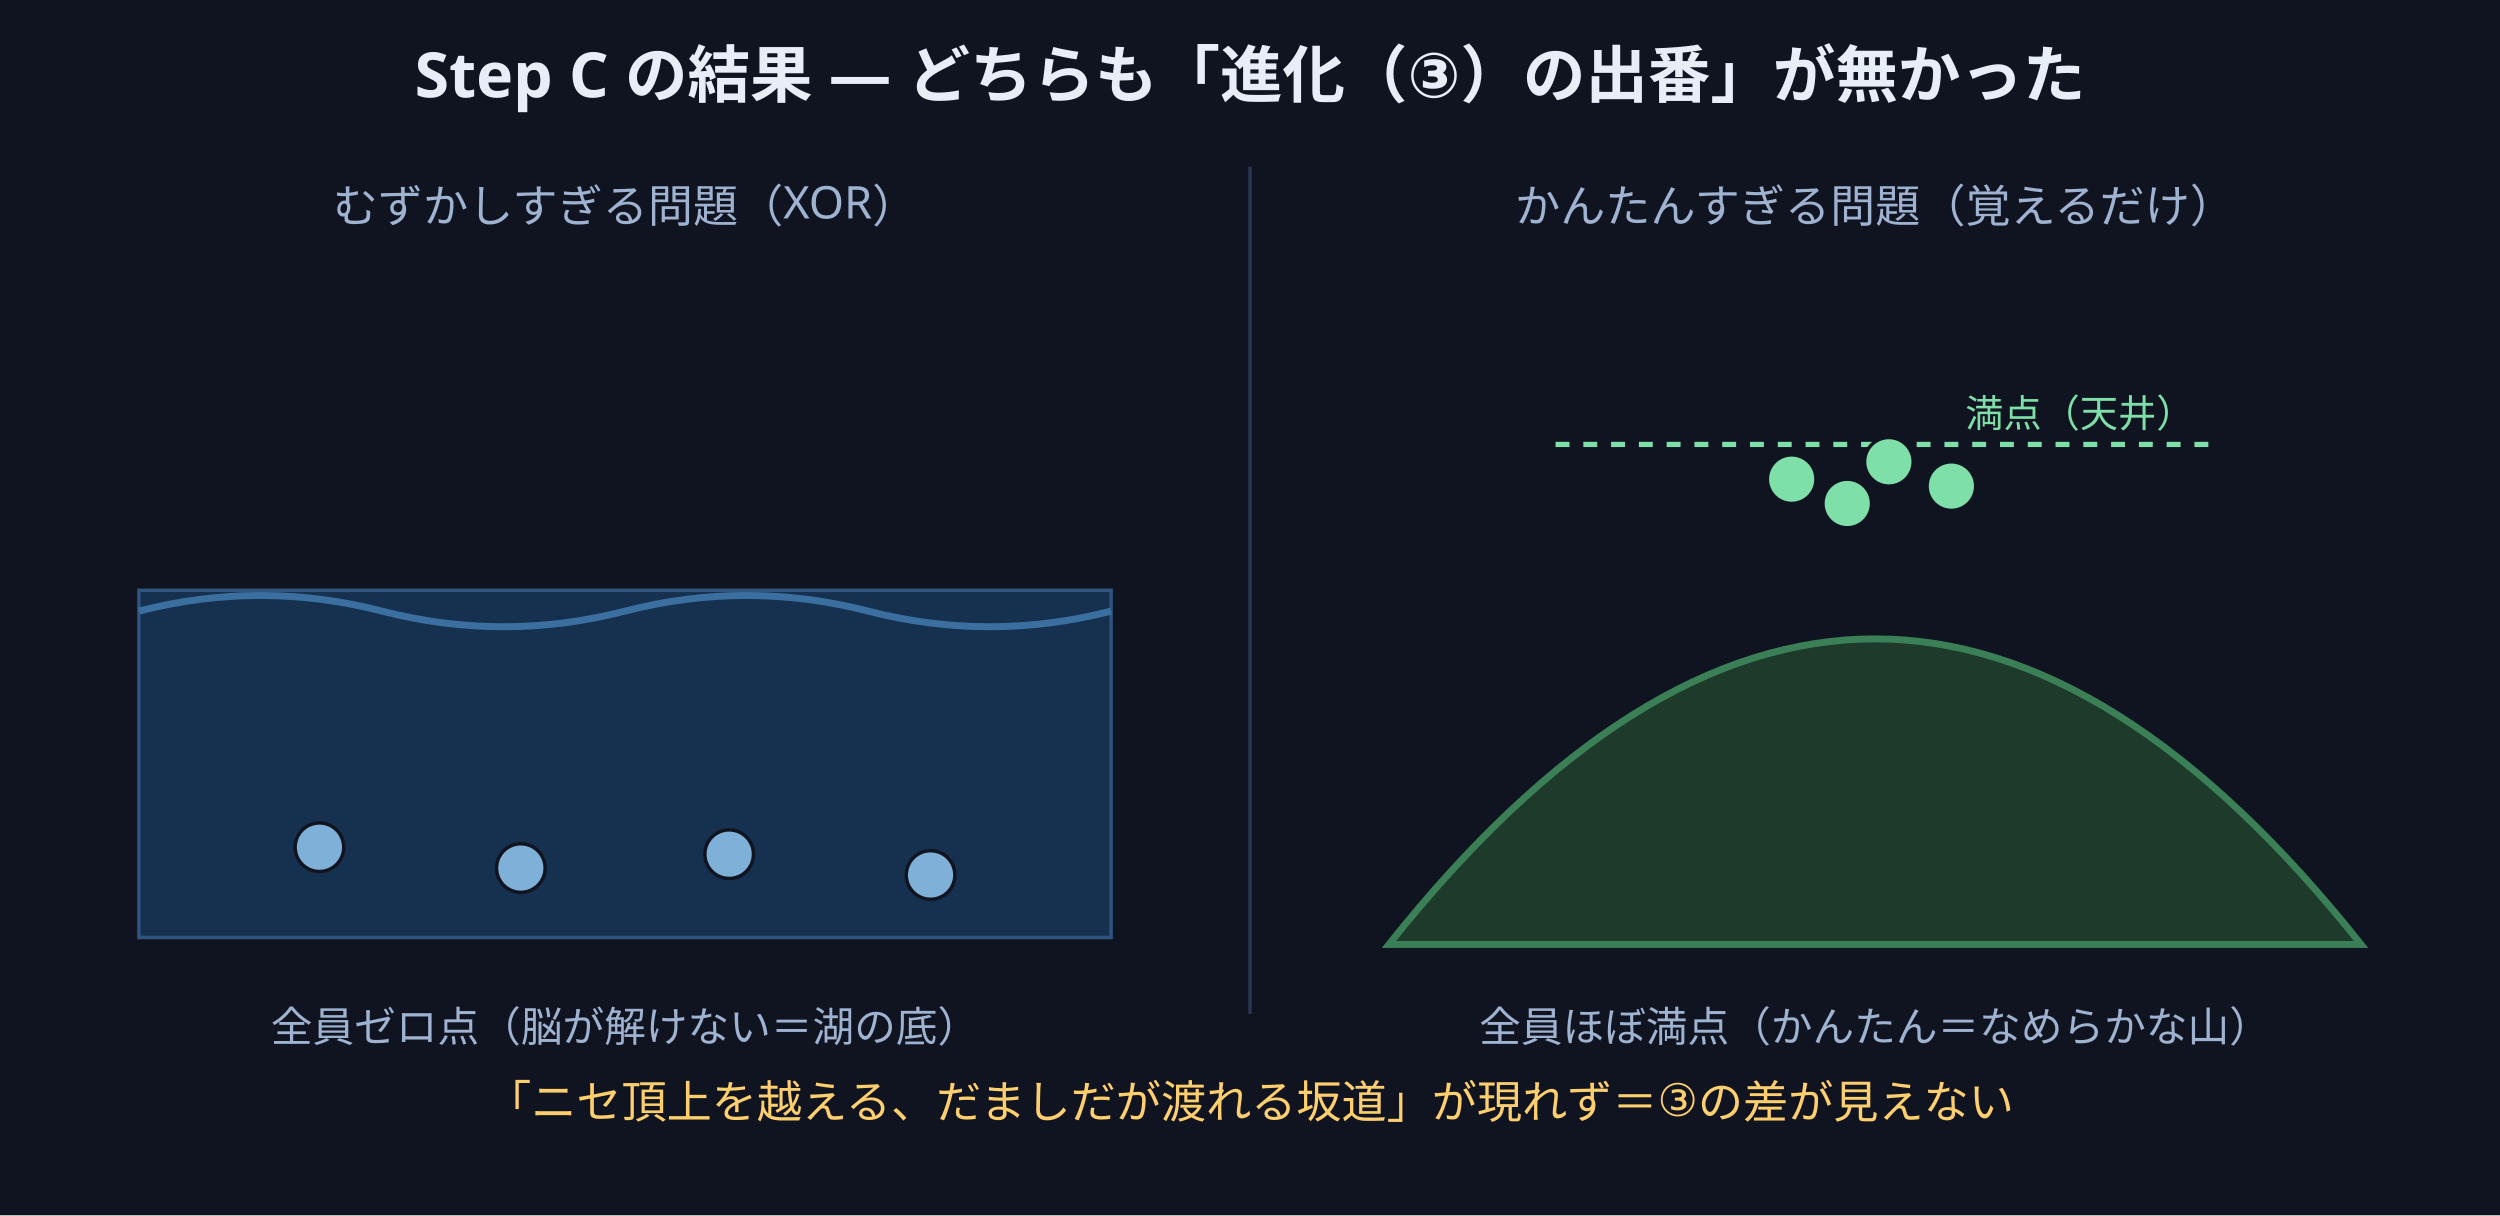
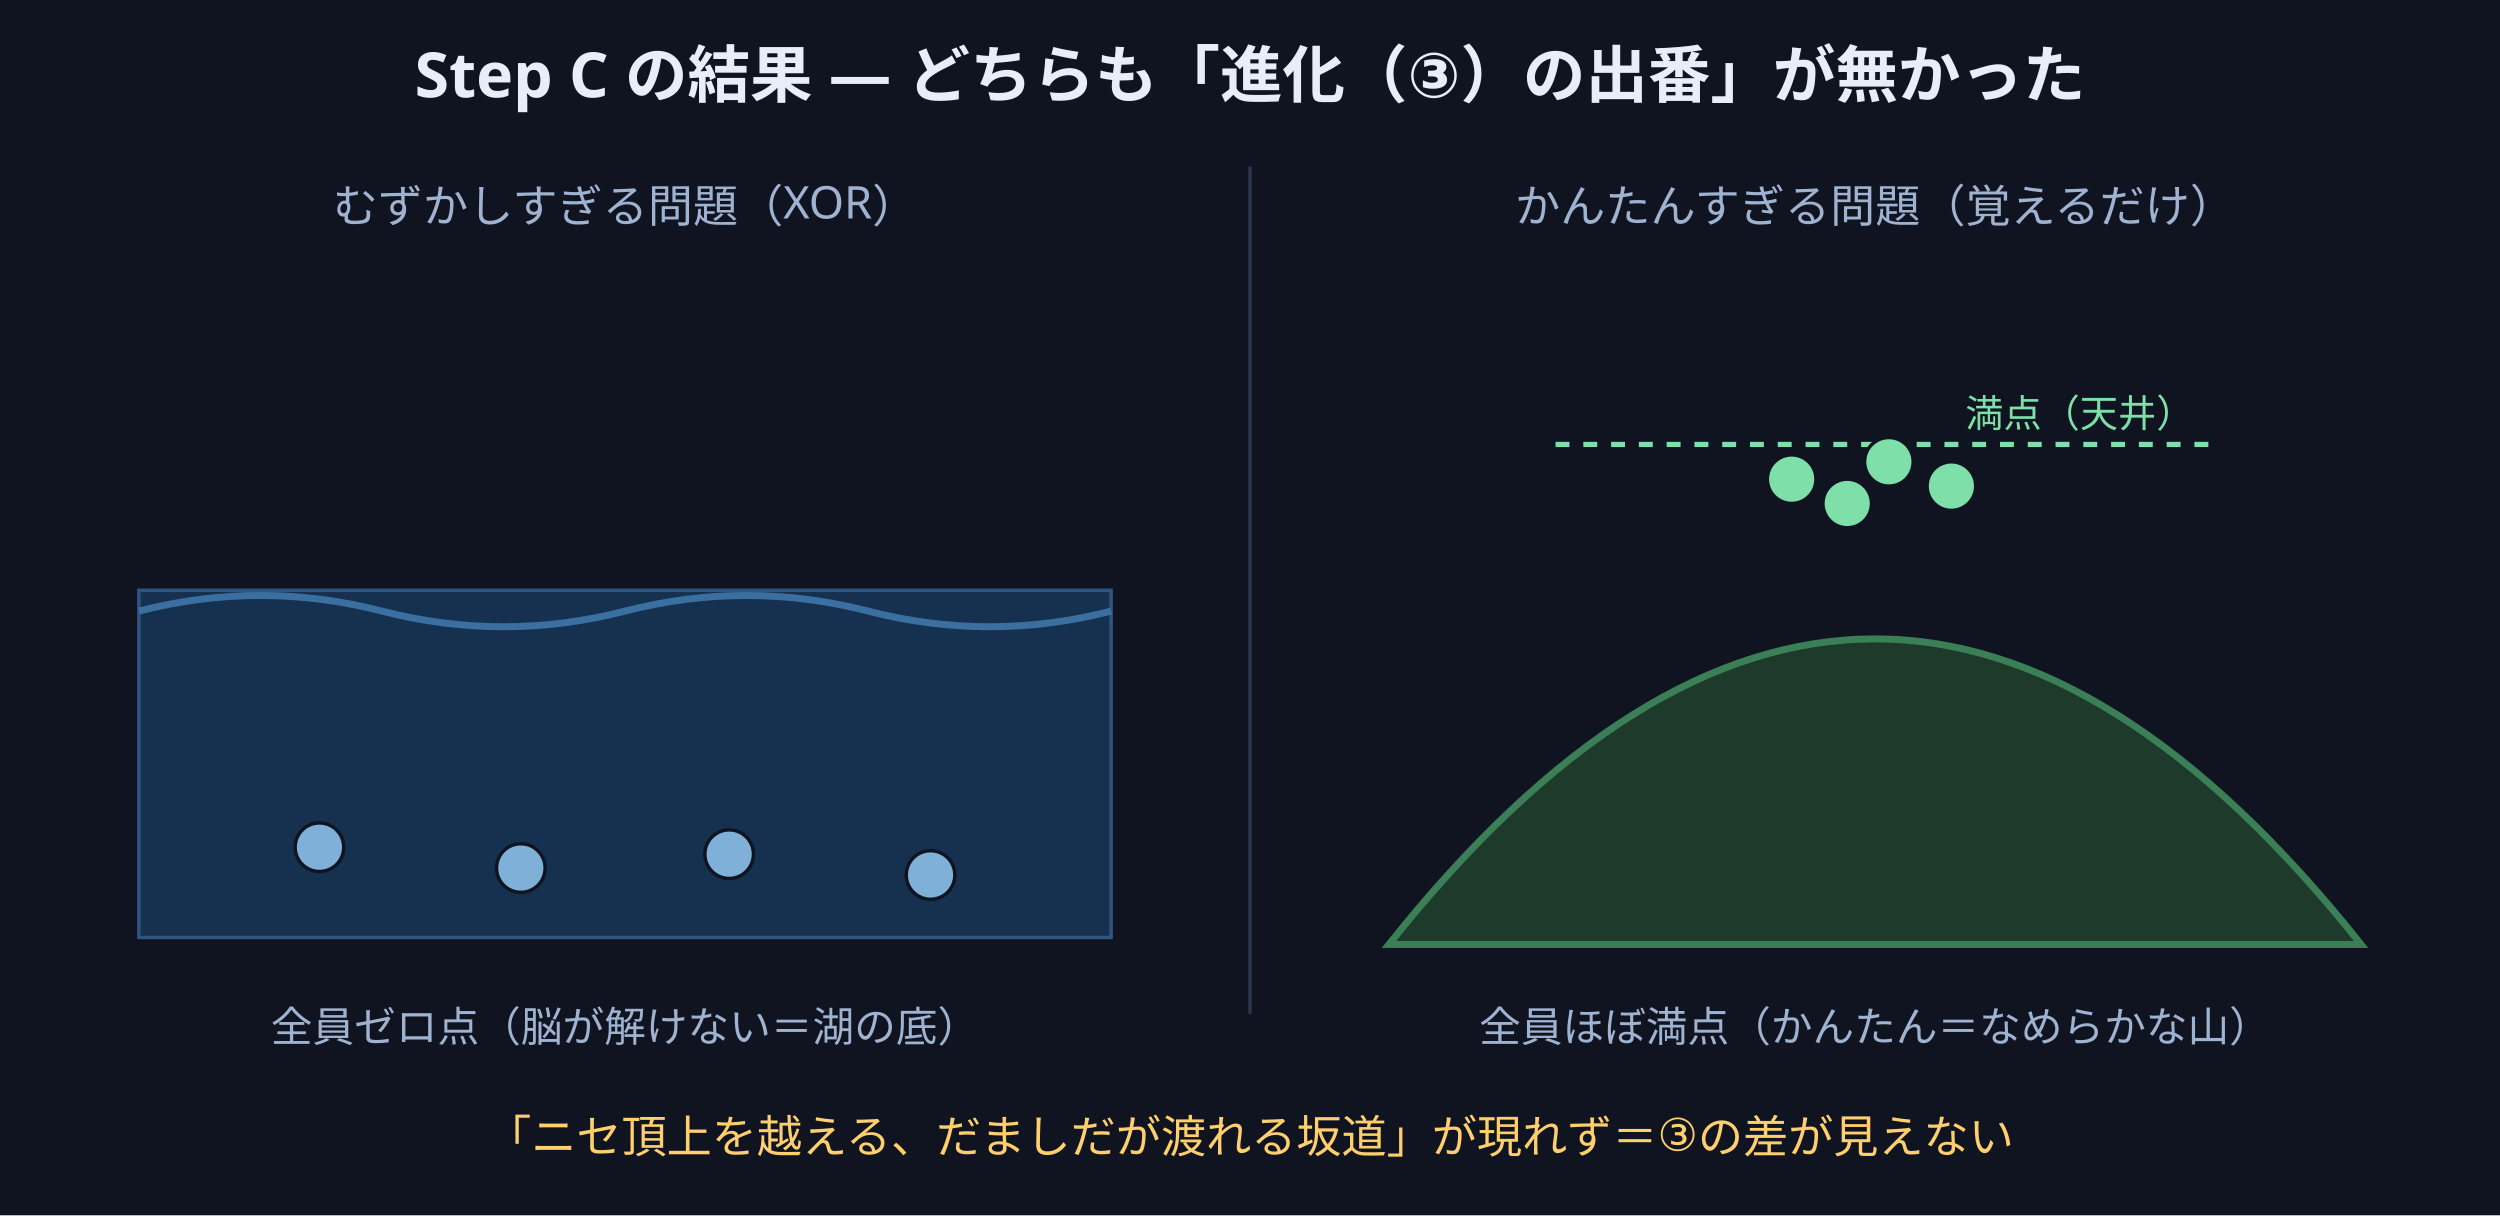
<svg xmlns="http://www.w3.org/2000/svg" viewBox="0 0 720 350" font-family="sans-serif" role="img" aria-label="Step C の2つの結果">
  <rect width="720" height="350" fill="#0f1420" />
  <text x="360" y="28" fill="#e8eef7" font-size="18" text-anchor="middle" font-weight="bold">Step C の結果 — どちらも「進化（③）の出番」が無かった</text>
  <line x1="360" y1="48" x2="360" y2="292" stroke="#2a3550" stroke-width="1" />
  <text x="180" y="64" fill="#9fb3d1" font-size="13" text-anchor="middle">むずかしすぎる問題（XOR）</text>
  <rect x="40" y="170" width="280" height="100" fill="#16314f" stroke="#2f547f" />
  <path d="M40,176 q35,-9 70,0 t70,0 t70,0 t70,0" fill="none" stroke="#3a6fa0" stroke-width="2">
    <animate attributeName="d" dur="3.5s" repeatCount="indefinite" values="M40,176 q35,-9 70,0 t70,0 t70,0 t70,0;M40,176 q35,9 70,0 t70,0 t70,0 t70,0;M40,176 q35,-9 70,0 t70,0 t70,0 t70,0" />
  </path>
  <g fill="#7fb0d8" stroke="#0f1420" stroke-width="1">
    <circle cx="92" cy="244" r="7">
      <animate attributeName="cy" dur="2.5s" repeatCount="indefinite" values="244;238;244" />
    </circle>
    <circle cx="150" cy="250" r="7">
      <animate attributeName="cy" dur="2.9s" repeatCount="indefinite" values="250;243;250" />
    </circle>
    <circle cx="210" cy="246" r="7">
      <animate attributeName="cy" dur="2.2s" repeatCount="indefinite" values="246;240;246" />
    </circle>
    <circle cx="268" cy="252" r="7">
      <animate attributeName="cy" dur="3.2s" repeatCount="indefinite" values="252;245;252" />
    </circle>
  </g>
  <text x="180" y="300" fill="#9fb3d1" font-size="12" text-anchor="middle">全員ゼロ点（脳が解けない＝湖の底）</text>
  <text x="540" y="64" fill="#9fb3d1" font-size="13" text-anchor="middle">かんたんすぎる問題（覚えるだけ）</text>
  <path d="M400,272 Q540,96 680,272 Z" fill="#1d3a2b" stroke="#3a7f56" stroke-width="2" />
  <line x1="448" y1="128" x2="636" y2="128" stroke="#7ee0a8" stroke-width="1.5" stroke-dasharray="4 4" />
  <text x="632" y="123" fill="#7ee0a8" font-size="11" text-anchor="end">満点（天井）</text>
  <g fill="#7ee0a8" stroke="#0f1420" stroke-width="1">
    <circle cx="516" cy="138" r="7">
      <animate attributeName="cx" dur="2.6s" repeatCount="indefinite" values="516;524;516" />
    </circle>
    <circle cx="544" cy="133" r="7">
      <animate attributeName="cx" dur="3.0s" repeatCount="indefinite" values="544;536;544" />
    </circle>
    <circle cx="532" cy="145" r="7">
      <animate attributeName="cx" dur="2.3s" repeatCount="indefinite" values="532;540;532" />
    </circle>
    <circle cx="562" cy="140" r="7">
      <animate attributeName="cx" dur="3.1s" repeatCount="indefinite" values="562;554;562" />
    </circle>
  </g>
  <text x="540" y="300" fill="#9fb3d1" font-size="12" text-anchor="middle">全員ほぼ満点（かんたん＝なめらかな山）</text>
-   <text x="360" y="322" fill="#ffcf6e" font-size="13" text-anchor="middle">「ニセ頂上を越える、だましだが渡れる坂道」が現れず＝③の差が見えない</text>
+   <text x="360" y="332" fill="#ffcf6e" font-size="13" text-anchor="middle">「ニセ頂上を越える、だましだが渡れる坂道」が現れず＝③の差が見えない</text>
</svg>
